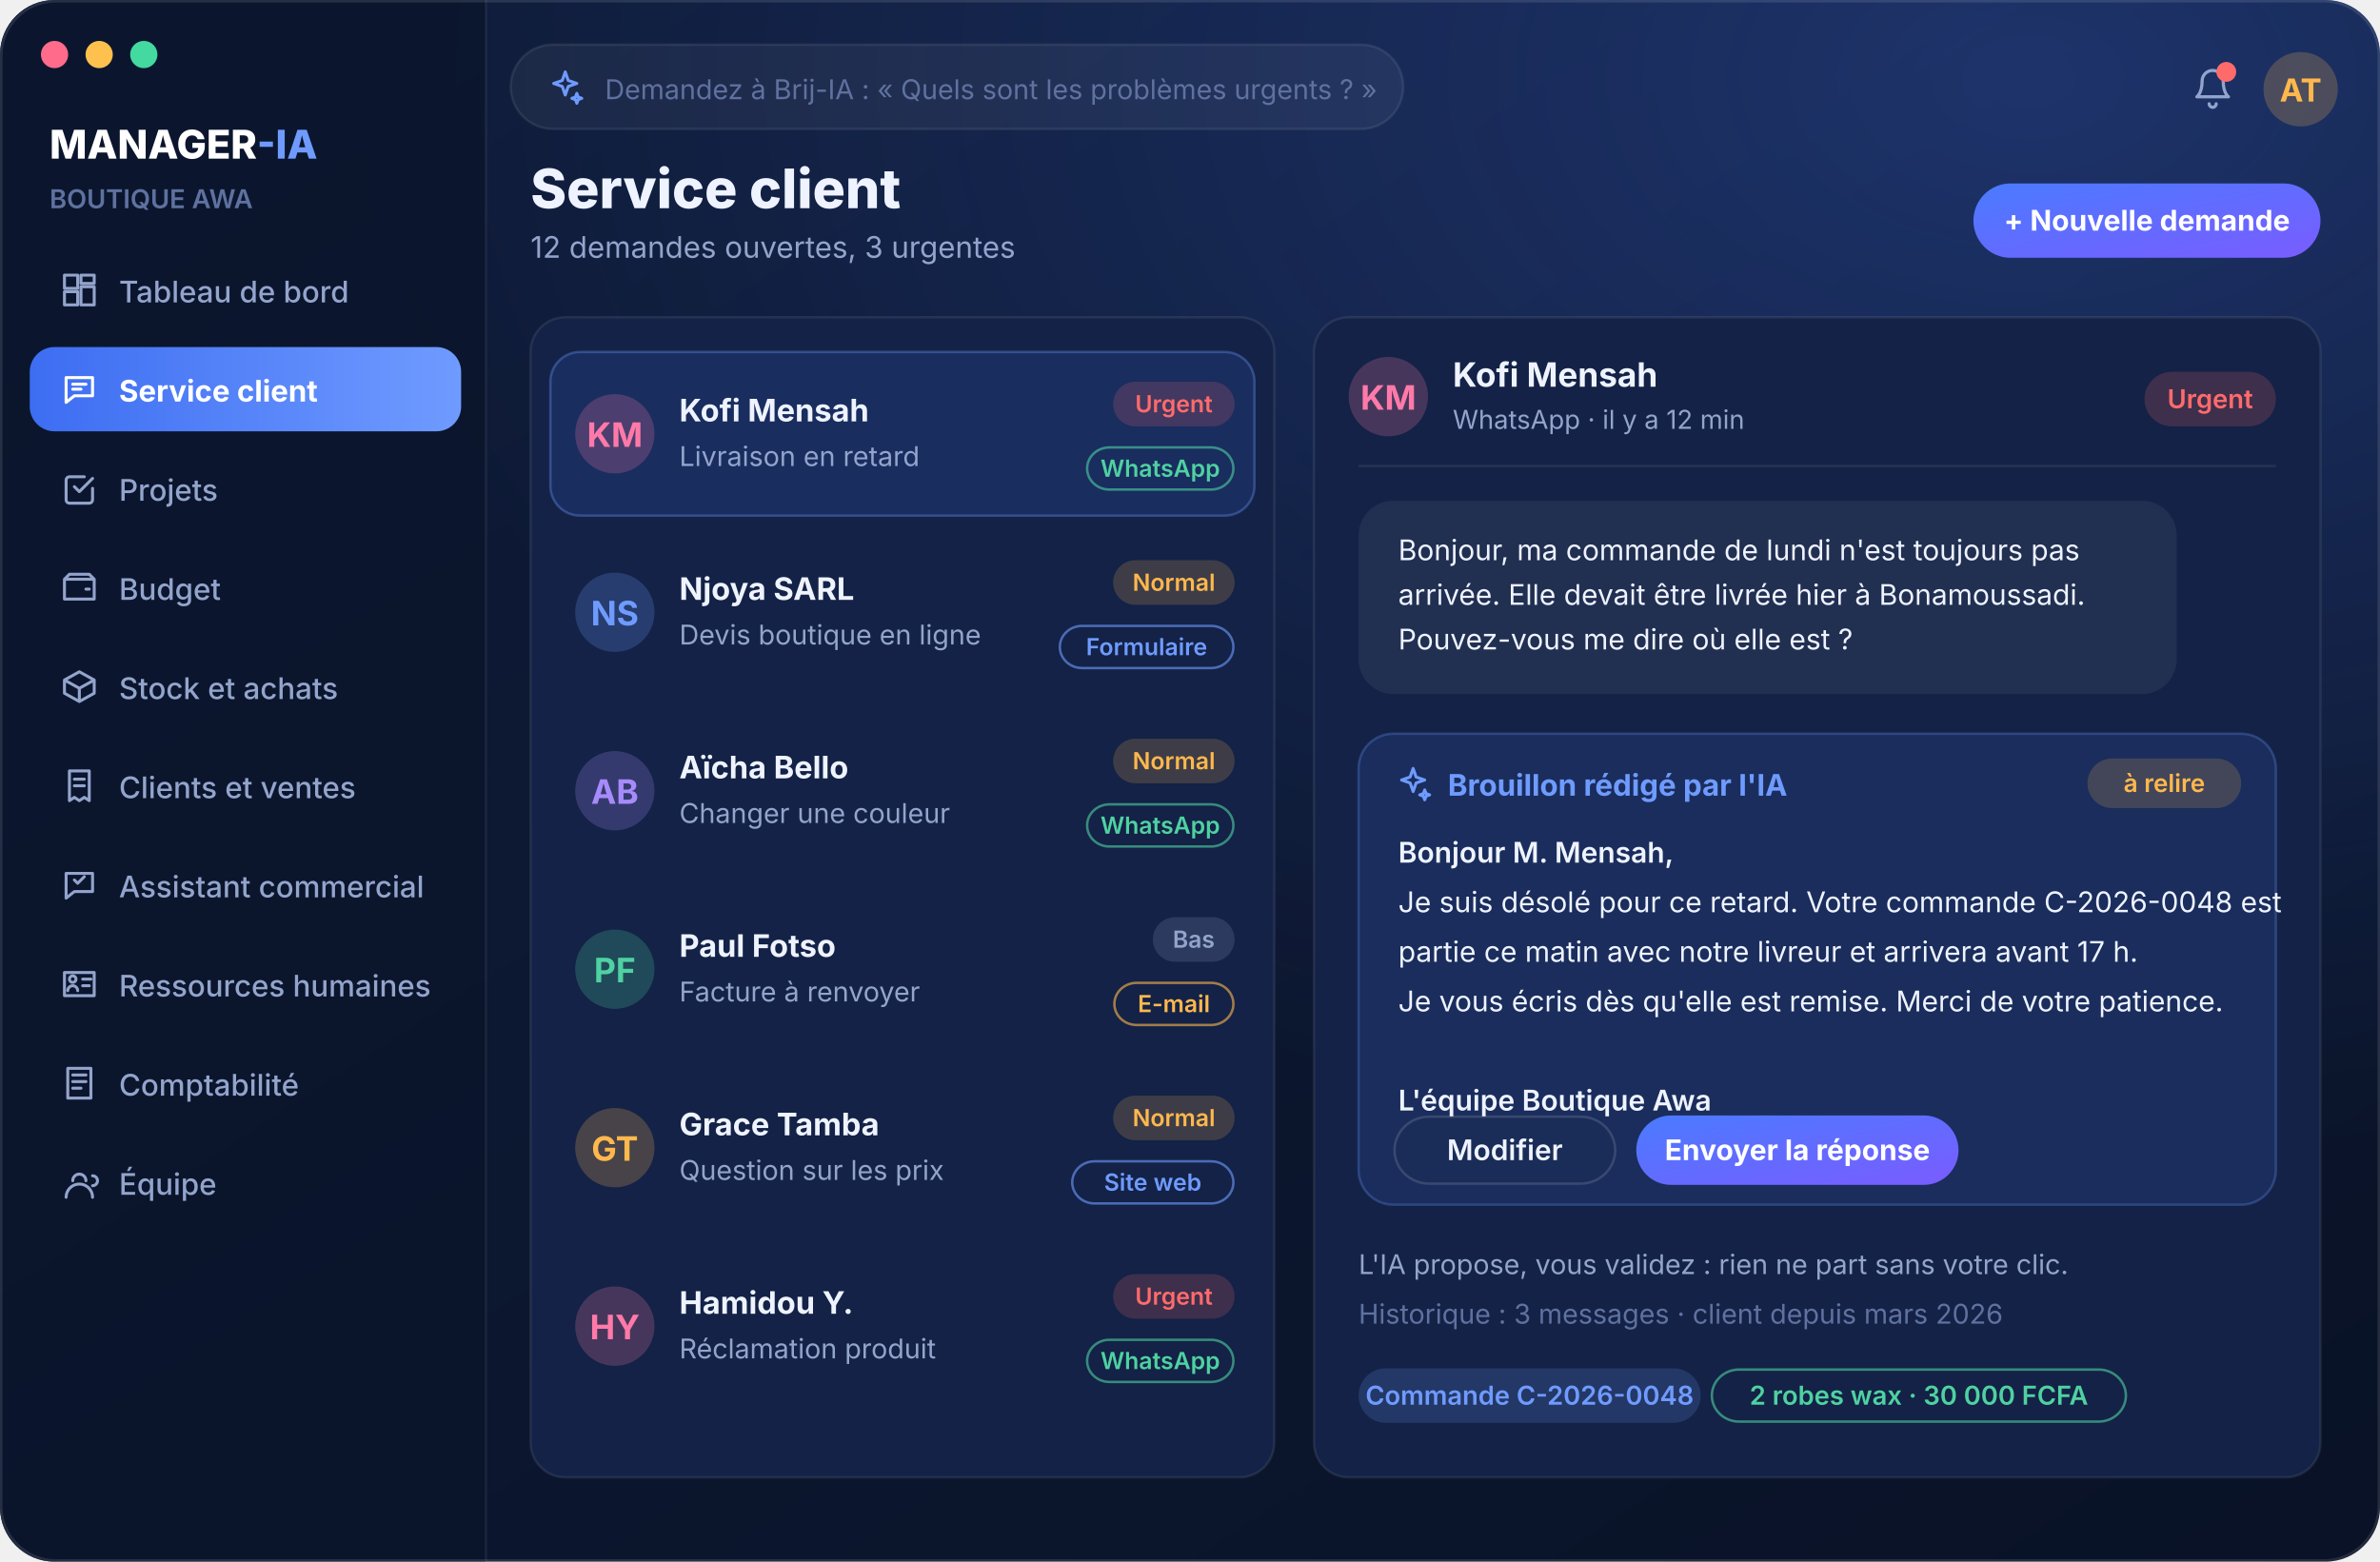
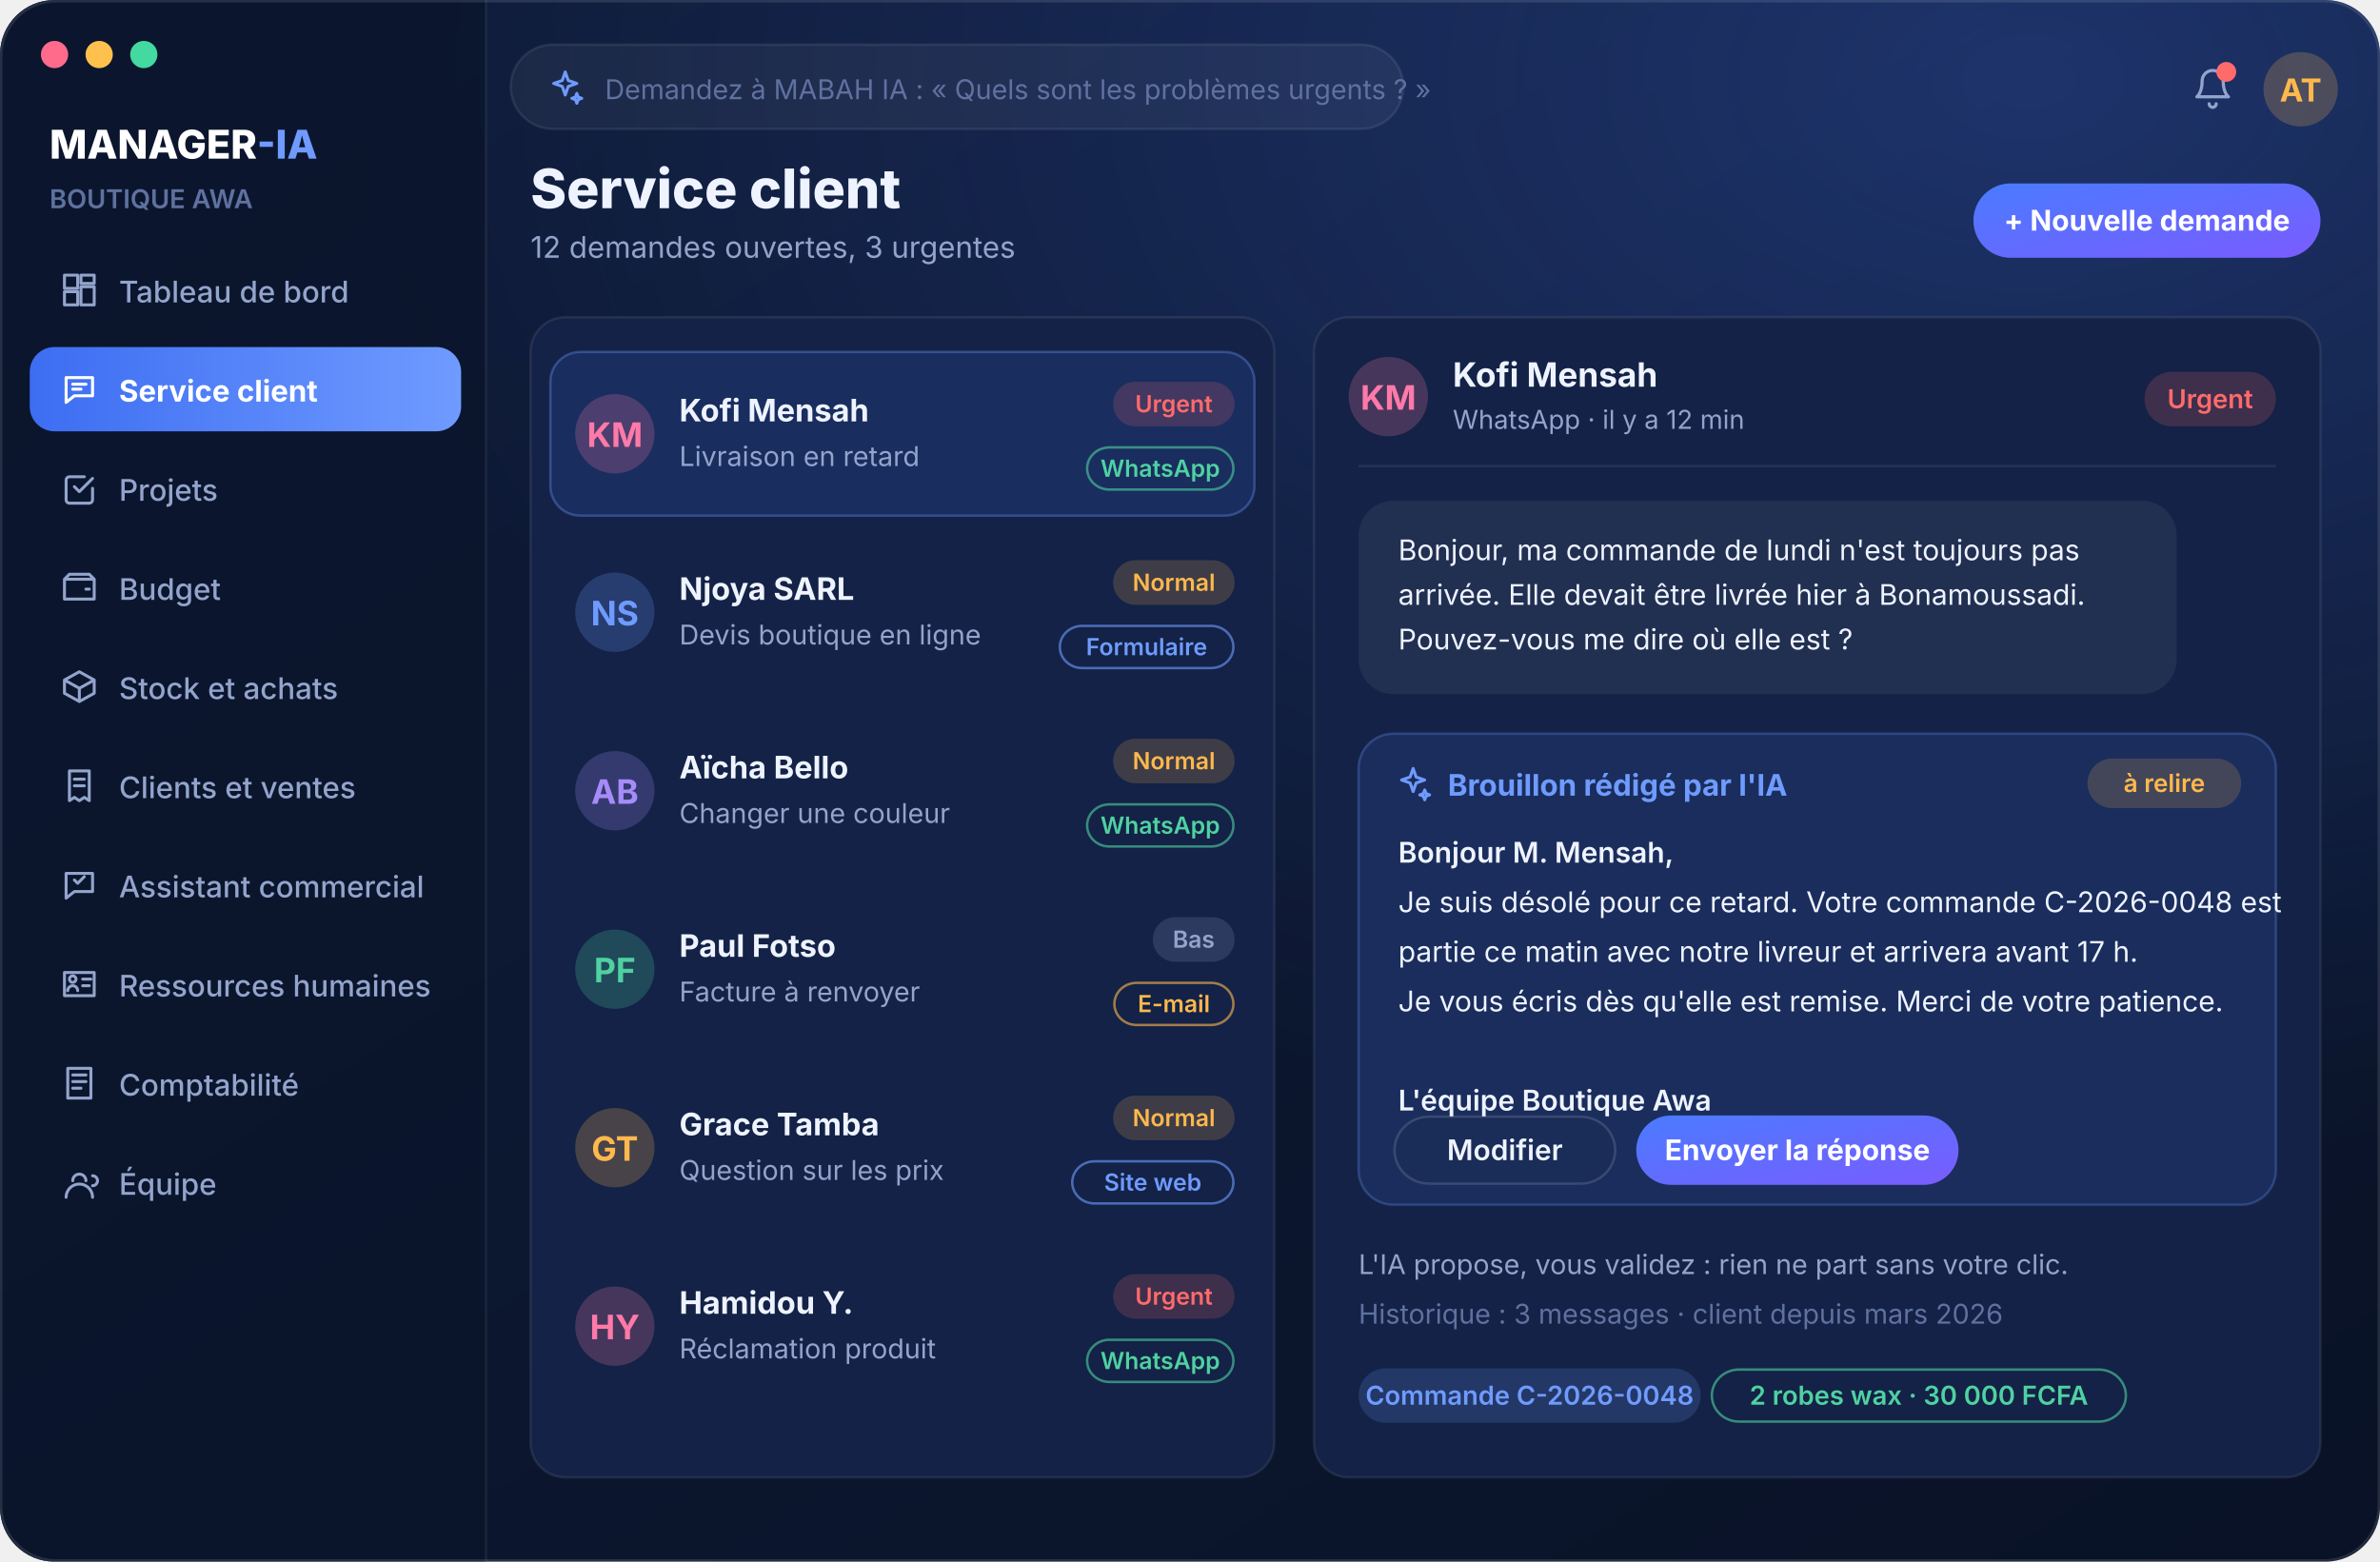
<svg xmlns="http://www.w3.org/2000/svg" viewBox="0 0 960 630" font-family="Inter,'Segoe UI',system-ui,-apple-system,Roboto,Arial,sans-serif" role="img">
  <defs>
    <linearGradient id="gBg" x1="0" y1="0" x2="1" y2="1">
      <stop offset="0" stop-color="#0f1c3a" />
      <stop offset="1" stop-color="#091226" />
    </linearGradient>
    <linearGradient id="gSide" x1="0" y1="0" x2="1" y2="0">
      <stop offset="0" stop-color="#3d6df2" />
      <stop offset="1" stop-color="#6f9bff" />
    </linearGradient>
    <linearGradient id="gBtn" x1="0" y1="0" x2="1" y2="1">
      <stop offset="0" stop-color="#4a7bff" />
      <stop offset="1" stop-color="#7a5cff" />
    </linearGradient>
    <linearGradient id="g1" x1="0" y1="0" x2="0" y2="1">
      <stop offset="0" stop-color="#4fd1a1" stop-opacity=".38" />
      <stop offset="1" stop-color="#4fd1a1" stop-opacity="0" />
    </linearGradient>
    <linearGradient id="g2" x1="0" y1="0" x2="0" y2="1">
      <stop offset="0" stop-color="#6f9bff" stop-opacity=".4" />
      <stop offset="1" stop-color="#6f9bff" stop-opacity="0" />
    </linearGradient>
    <radialGradient id="gGlow" cx=".85" cy=".05" r=".7">
      <stop offset="0" stop-color="#4a7bff" stop-opacity=".28" />
      <stop offset="1" stop-color="#4a7bff" stop-opacity="0" />
    </radialGradient>
    <clipPath id="win">
      <rect x="0" y="0" width="960" height="630" rx="22" />
    </clipPath>
  </defs>
  <g clip-path="url(#win)">
    <rect width="960" height="630" fill="url(#gBg)" />
    <rect width="960" height="630" fill="url(#gGlow)" />
    <rect x="0" y="0" width="196" height="630" fill="#0a1329" opacity=".72" />
    <line x1="196" y1="0" x2="196" y2="630" stroke="#ffffff10" />
    <circle cx="22" cy="22" r="5.5" fill="#ff6b8a" />
    <circle cx="40" cy="22" r="5.5" fill="#ffc14d" />
    <circle cx="58" cy="22" r="5.5" fill="#43d9a0" />
    <text x="20" y="64" font-size="16" font-weight="800" fill="#fff">MANAGER<tspan fill="#6f9bff">-IA</tspan>
    </text>
    <text x="20" y="84" font-size="10.5" fill="#5f719f" font-weight="600">BOUTIQUE AWA</text>
    <path d="M3 3h8v8H3zM13 3h8v5h-8zM13 10h8v11h-8zM3 13h8v8H3z" transform="translate(24 109) scale(0.6666667)" fill="none" stroke="#93a4cc" stroke-width="1.8" stroke-linecap="round" stroke-linejoin="round" />
    <text x="48" y="122" font-size="12" font-weight="500" fill="#93a4cc" text-anchor="start">Tableau de bord</text>
    <rect x="12" y="140" width="174" height="34" rx="10" fill="url(#gSide)" />
    <path d="M4 5h16v11H9l-5 4zM8 9h8M8 12h5" transform="translate(24 149) scale(0.6666667)" fill="none" stroke="#ffffff" stroke-width="1.8" stroke-linecap="round" stroke-linejoin="round" />
    <text x="48" y="162" font-size="12" font-weight="700" fill="#ffffff" text-anchor="start">Service client</text>
    <path d="M9 11l3 3 8-8M20 12v7a2 2 0 01-2 2H6a2 2 0 01-2-2V7a2 2 0 012-2h9" transform="translate(24 189) scale(0.6666667)" fill="none" stroke="#93a4cc" stroke-width="1.8" stroke-linecap="round" stroke-linejoin="round" />
    <text x="48" y="202" font-size="12" font-weight="500" fill="#93a4cc" text-anchor="start">Projets</text>
    <path d="M3 7h18v12H3zM3 7l3-3h12l3 3M16 13h2" transform="translate(24 229) scale(0.6666667)" fill="none" stroke="#93a4cc" stroke-width="1.8" stroke-linecap="round" stroke-linejoin="round" />
    <text x="48" y="242" font-size="12" font-weight="500" fill="#93a4cc" text-anchor="start">Budget</text>
    <path d="M21 8l-9-5-9 5v8l9 5 9-5zM3 8l9 5 9-5M12 13v8" transform="translate(24 269) scale(0.6666667)" fill="none" stroke="#93a4cc" stroke-width="1.8" stroke-linecap="round" stroke-linejoin="round" />
    <text x="48" y="282" font-size="12" font-weight="500" fill="#93a4cc" text-anchor="start">Stock et achats</text>
    <path d="M6 3h12v18l-3-2-3 2-3-2-3 2zM9 8h6M9 12h6" transform="translate(24 309) scale(0.6666667)" fill="none" stroke="#93a4cc" stroke-width="1.8" stroke-linecap="round" stroke-linejoin="round" />
    <text x="48" y="322" font-size="12" font-weight="500" fill="#93a4cc" text-anchor="start">Clients et ventes</text>
    <path d="M4 5h16v11H9l-5 4zM9 9l2 2 4-4" transform="translate(24 349) scale(0.6666667)" fill="none" stroke="#93a4cc" stroke-width="1.8" stroke-linecap="round" stroke-linejoin="round" />
    <text x="48" y="362" font-size="12" font-weight="500" fill="#93a4cc" text-anchor="start">Assistant commercial</text>
    <path d="M3 5h18v14H3zM8 11a2 2 0 100-4 2 2 0 000 4zM5 16a3 3 0 016 0M14 9h5M14 13h4" transform="translate(24 389) scale(0.6666667)" fill="none" stroke="#93a4cc" stroke-width="1.8" stroke-linecap="round" stroke-linejoin="round" />
    <text x="48" y="402" font-size="12" font-weight="500" fill="#93a4cc" text-anchor="start">Ressources humaines</text>
    <path d="M5 3h14v18H5zM8 7h8M8 11h8M8 15h5" transform="translate(24 429) scale(0.6666667)" fill="none" stroke="#93a4cc" stroke-width="1.8" stroke-linecap="round" stroke-linejoin="round" />
    <text x="48" y="442" font-size="12" font-weight="500" fill="#93a4cc" text-anchor="start">Comptabilité</text>
    <path d="M16 11a4 4 0 10-8 0M4 21a8 8 0 0116 0M20 8a3 3 0 010 6" transform="translate(24 469) scale(0.6666667)" fill="none" stroke="#93a4cc" stroke-width="1.8" stroke-linecap="round" stroke-linejoin="round" />
    <text x="48" y="482" font-size="12" font-weight="500" fill="#93a4cc" text-anchor="start">Équipe</text>
    <rect x="206" y="18" width="360" height="34" rx="17" fill="#ffffff0d" stroke="#ffffff14" />
    <path d="M12 3l1.8 5.2L19 10l-5.2 1.8L12 17l-1.8-5.2L5 10l5.2-1.8zM19 16l.8 2.2L22 19l-2.2.8L19 22l-.8-2.2L16 19l2.2-.8z" transform="translate(220 27) scale(0.6666667)" fill="none" stroke="#6f9bff" stroke-width="1.8" stroke-linecap="round" stroke-linejoin="round" />
-     <text x="244" y="40" font-size="11" font-weight="400" fill="#5f719f" text-anchor="start">Demandez à Brij-IA : « Quels sont les problèmes urgents ? »</text>
+     <text x="244" y="40" font-size="11" font-weight="400" fill="#5f719f" text-anchor="start">Demandez à MABAH IA : « Quels sont les problèmes urgents ? »</text>
    <path d="M6 8a6 6 0 1112 0c0 7 3 9 3 9H3s3-2 3-9M10 21a2 2 0 004 0" transform="translate(884 27) scale(0.7083333)" fill="none" stroke="#93a4cc" stroke-width="1.8" stroke-linecap="round" stroke-linejoin="round" />
    <circle cx="898" cy="29" r="4" fill="#ff6b6b" />
    <circle cx="928" cy="36" r="15" fill="#ffb84d" opacity=".22" />
    <text x="928" y="40.95" font-size="12.75" font-weight="700" fill="#ffb84d" text-anchor="middle">AT</text>
    <text x="214" y="84" font-size="22" font-weight="800" fill="#eef3ff" text-anchor="start">Service client</text>
    <text x="214" y="104" font-size="12" font-weight="400" fill="#93a4cc" text-anchor="start">12 demandes ouvertes, 3 urgentes</text>
    <rect x="796" y="74" width="140" height="30" rx="15.0" fill="url(#gBtn)" />
    <text x="866.0" y="93.025" font-size="11.5" font-weight="700" fill="#fff" text-anchor="middle">+ Nouvelle demande</text>
    <rect x="214" y="128" width="300" height="468" rx="14" fill="#132246" stroke="#ffffff14" />
    <rect x="222" y="142" width="284" height="66" rx="12" fill="#4a7bff22" stroke="#6f9bff55" />
    <circle cx="248" cy="175" r="16" fill="#ff7aa8" opacity=".22" />
    <text x="248" y="180.28" font-size="13.6" font-weight="700" fill="#ff7aa8" text-anchor="middle">KM</text>
    <text x="274" y="170" font-size="12.5" font-weight="700" fill="#eef3ff" text-anchor="start">Kofi Mensah</text>
    <text x="274" y="188" font-size="11" font-weight="400" fill="#93a4cc" text-anchor="start">Livraison en retard</text>
    <rect x="449" y="154" width="49" height="18" rx="9.0" fill="#ff6b6b" opacity="0.18" />
    <text x="473.5" y="166.325" font-size="9.5" font-weight="600" fill="#ff6b6b" text-anchor="middle">Urgent</text>
    <rect x="438" y="180" width="60" height="18" rx="9.0" fill="#4fd1a1" opacity="0" />
    <rect x="438.5" y="180.5" width="59" height="17" rx="9.0" fill="none" stroke="#4fd1a1" opacity=".6" />
    <text x="468.0" y="192.325" font-size="9.5" font-weight="600" fill="#4fd1a1" text-anchor="middle">WhatsApp</text>
    <circle cx="248" cy="247" r="16" fill="#6f9bff" opacity=".22" />
    <text x="248" y="252.28" font-size="13.6" font-weight="700" fill="#6f9bff" text-anchor="middle">NS</text>
    <text x="274" y="242" font-size="12.5" font-weight="700" fill="#eef3ff" text-anchor="start">Njoya SARL</text>
    <text x="274" y="260" font-size="11" font-weight="400" fill="#93a4cc" text-anchor="start">Devis boutique en ligne</text>
    <rect x="449" y="226" width="49" height="18" rx="9.0" fill="#ffb84d" opacity="0.18" />
    <text x="473.5" y="238.325" font-size="9.5" font-weight="600" fill="#ffb84d" text-anchor="middle">Normal</text>
    <rect x="427" y="252" width="71" height="18" rx="9.0" fill="#6f9bff" opacity="0" />
    <rect x="427.5" y="252.5" width="70" height="17" rx="9.0" fill="none" stroke="#6f9bff" opacity=".6" />
    <text x="462.5" y="264.325" font-size="9.5" font-weight="600" fill="#6f9bff" text-anchor="middle">Formulaire</text>
    <circle cx="248" cy="319" r="16" fill="#a78bfa" opacity=".22" />
    <text x="248" y="324.28" font-size="13.6" font-weight="700" fill="#a78bfa" text-anchor="middle">AB</text>
    <text x="274" y="314" font-size="12.5" font-weight="700" fill="#eef3ff" text-anchor="start">Aïcha Bello</text>
    <text x="274" y="332" font-size="11" font-weight="400" fill="#93a4cc" text-anchor="start">Changer une couleur</text>
    <rect x="449" y="298" width="49" height="18" rx="9.0" fill="#ffb84d" opacity="0.18" />
    <text x="473.5" y="310.325" font-size="9.5" font-weight="600" fill="#ffb84d" text-anchor="middle">Normal</text>
    <rect x="438" y="324" width="60" height="18" rx="9.0" fill="#4fd1a1" opacity="0" />
    <rect x="438.5" y="324.5" width="59" height="17" rx="9.0" fill="none" stroke="#4fd1a1" opacity=".6" />
    <text x="468.0" y="336.325" font-size="9.5" font-weight="600" fill="#4fd1a1" text-anchor="middle">WhatsApp</text>
    <circle cx="248" cy="391" r="16" fill="#4fd1a1" opacity=".22" />
    <text x="248" y="396.28" font-size="13.6" font-weight="700" fill="#4fd1a1" text-anchor="middle">PF</text>
    <text x="274" y="386" font-size="12.5" font-weight="700" fill="#eef3ff" text-anchor="start">Paul Fotso</text>
    <text x="274" y="404" font-size="11" font-weight="400" fill="#93a4cc" text-anchor="start">Facture à renvoyer</text>
    <rect x="465" y="370" width="33" height="18" rx="9.0" fill="#93a4cc" opacity="0.18" />
    <text x="481.5" y="382.325" font-size="9.5" font-weight="600" fill="#93a4cc" text-anchor="middle">Bas</text>
    <rect x="449" y="396" width="49" height="18" rx="9.0" fill="#ffb84d" opacity="0" />
    <rect x="449.5" y="396.5" width="48" height="17" rx="9.0" fill="none" stroke="#ffb84d" opacity=".6" />
    <text x="473.5" y="408.325" font-size="9.5" font-weight="600" fill="#ffb84d" text-anchor="middle">E-mail</text>
    <circle cx="248" cy="463" r="16" fill="#ffb84d" opacity=".22" />
    <text x="248" y="468.28" font-size="13.6" font-weight="700" fill="#ffb84d" text-anchor="middle">GT</text>
    <text x="274" y="458" font-size="12.5" font-weight="700" fill="#eef3ff" text-anchor="start">Grace Tamba</text>
    <text x="274" y="476" font-size="11" font-weight="400" fill="#93a4cc" text-anchor="start">Question sur les prix</text>
    <rect x="449" y="442" width="49" height="18" rx="9.0" fill="#ffb84d" opacity="0.18" />
    <text x="473.5" y="454.325" font-size="9.5" font-weight="600" fill="#ffb84d" text-anchor="middle">Normal</text>
    <rect x="432" y="468" width="66" height="18" rx="9.0" fill="#6f9bff" opacity="0" />
    <rect x="432.5" y="468.5" width="65" height="17" rx="9.0" fill="none" stroke="#6f9bff" opacity=".6" />
    <text x="465.0" y="480.325" font-size="9.5" font-weight="600" fill="#6f9bff" text-anchor="middle">Site web</text>
    <circle cx="248" cy="535" r="16" fill="#ff7aa8" opacity=".22" />
    <text x="248" y="540.28" font-size="13.6" font-weight="700" fill="#ff7aa8" text-anchor="middle">HY</text>
    <text x="274" y="530" font-size="12.5" font-weight="700" fill="#eef3ff" text-anchor="start">Hamidou Y.</text>
    <text x="274" y="548" font-size="11" font-weight="400" fill="#93a4cc" text-anchor="start">Réclamation produit</text>
    <rect x="449" y="514" width="49" height="18" rx="9.0" fill="#ff6b6b" opacity="0.18" />
    <text x="473.5" y="526.325" font-size="9.5" font-weight="600" fill="#ff6b6b" text-anchor="middle">Urgent</text>
    <rect x="438" y="540" width="60" height="18" rx="9.0" fill="#4fd1a1" opacity="0" />
    <rect x="438.5" y="540.5" width="59" height="17" rx="9.0" fill="none" stroke="#4fd1a1" opacity=".6" />
    <text x="468.0" y="552.325" font-size="9.5" font-weight="600" fill="#4fd1a1" text-anchor="middle">WhatsApp</text>
    <rect x="530" y="128" width="406" height="468" rx="14" fill="#132246" stroke="#ffffff14" />
    <circle cx="560" cy="160" r="16" fill="#ff7aa8" opacity=".22" />
    <text x="560" y="165.28" font-size="13.6" font-weight="700" fill="#ff7aa8" text-anchor="middle">KM</text>
    <text x="586" y="156" font-size="13.5" font-weight="700" fill="#eef3ff" text-anchor="start">Kofi Mensah</text>
    <text x="586" y="173" font-size="10.5" font-weight="400" fill="#93a4cc" text-anchor="start">WhatsApp · il y a 12 min</text>
    <rect x="865" y="150" width="53" height="22" rx="11.0" fill="#ff6b6b" opacity="0.18" />
    <text x="891.5" y="164.675" font-size="10.5" font-weight="600" fill="#ff6b6b" text-anchor="middle">Urgent</text>
    <line x1="548" y1="188" x2="918" y2="188" stroke="#ffffff12" />
    <rect x="548" y="202" width="330" height="78" rx="14" fill="#ffffff0f" />
    <text x="564" y="226" font-size="11.5" font-weight="400" fill="#eef3ff" text-anchor="start">Bonjour, ma commande de lundi n'est toujours pas</text>
    <text x="564" y="244" font-size="11.5" font-weight="400" fill="#eef3ff" text-anchor="start">arrivée. Elle devait être livrée hier à Bonamoussadi.</text>
    <text x="564" y="262" font-size="11.5" font-weight="400" fill="#eef3ff" text-anchor="start">Pouvez-vous me dire où elle est ?</text>
    <rect x="548" y="296" width="370" height="190" rx="14" fill="#4a7bff1f" stroke="#6f9bff44" />
    <path d="M12 3l1.8 5.2L19 10l-5.2 1.8L12 17l-1.8-5.2L5 10l5.2-1.8zM19 16l.8 2.2L22 19l-2.2.8L19 22l-.8-2.2L16 19l2.2-.8z" transform="translate(562 308) scale(0.6666667)" fill="none" stroke="#6f9bff" stroke-width="1.8" stroke-linecap="round" stroke-linejoin="round" />
    <text x="584" y="321" font-size="12" font-weight="700" fill="#6f9bff" text-anchor="start">Brouillon rédigé par l'IA</text>
    <rect x="842" y="306" width="62" height="20" rx="10.0" fill="#ffb84d" opacity="0.18" />
    <text x="873.0" y="319.5" font-size="10" font-weight="600" fill="#ffb84d" text-anchor="middle">à relire</text>
    <text x="564" y="348" font-size="11.5" font-weight="600" fill="#eef3ff" text-anchor="start">Bonjour M. Mensah,</text>
    <text x="564" y="368" font-size="11.5" font-weight="400" fill="#eef3ff" text-anchor="start">Je suis désolé pour ce retard. Votre commande C-2026-0048 est</text>
    <text x="564" y="388" font-size="11.5" font-weight="400" fill="#eef3ff" text-anchor="start">partie ce matin avec notre livreur et arrivera avant 17 h.</text>
    <text x="564" y="408" font-size="11.5" font-weight="400" fill="#eef3ff" text-anchor="start">Je vous écris dès qu'elle est remise. Merci de votre patience.</text>
    <text x="564" y="428" font-size="11.5" font-weight="400" fill="#eef3ff" text-anchor="start" />
    <text x="564" y="448" font-size="11.5" font-weight="600" fill="#eef3ff" text-anchor="start">L'équipe Boutique Awa</text>
    <rect x="562.5" y="450.5" width="89" height="27" rx="14.0" fill="#1a2c58" stroke="#ffffff22" />
    <text x="607.0" y="468.025" font-size="11.5" font-weight="600" fill="#eef3ff" text-anchor="middle">Modifier</text>
    <rect x="660" y="450" width="130" height="28" rx="14.0" fill="url(#gBtn)" />
    <text x="725.0" y="468.025" font-size="11.5" font-weight="700" fill="#fff" text-anchor="middle">Envoyer la réponse</text>
    <text x="548" y="514" font-size="11" font-weight="400" fill="#93a4cc" text-anchor="start">L'IA propose, vous validez : rien ne part sans votre clic.</text>
    <text x="548" y="534" font-size="11" font-weight="400" fill="#5f719f" text-anchor="start">Historique : 3 messages · client depuis mars 2026</text>
    <rect x="548" y="552" width="138" height="22" rx="11.0" fill="#6f9bff" opacity="0.18" />
    <text x="617.0" y="566.675" font-size="10.5" font-weight="600" fill="#6f9bff" text-anchor="middle">Commande C-2026-0048</text>
    <rect x="690" y="552" width="168" height="22" rx="11.0" fill="#4fd1a1" opacity="0" />
    <rect x="690.5" y="552.5" width="167" height="21" rx="11.0" fill="none" stroke="#4fd1a1" opacity=".6" />
    <text x="774.0" y="566.675" font-size="10.5" font-weight="600" fill="#4fd1a1" text-anchor="middle">2 robes wax · 30 000 FCFA</text>
  </g>
  <rect x=".5" y=".5" width="959" height="629" rx="22" fill="none" stroke="#ffffff1c" />
</svg>
